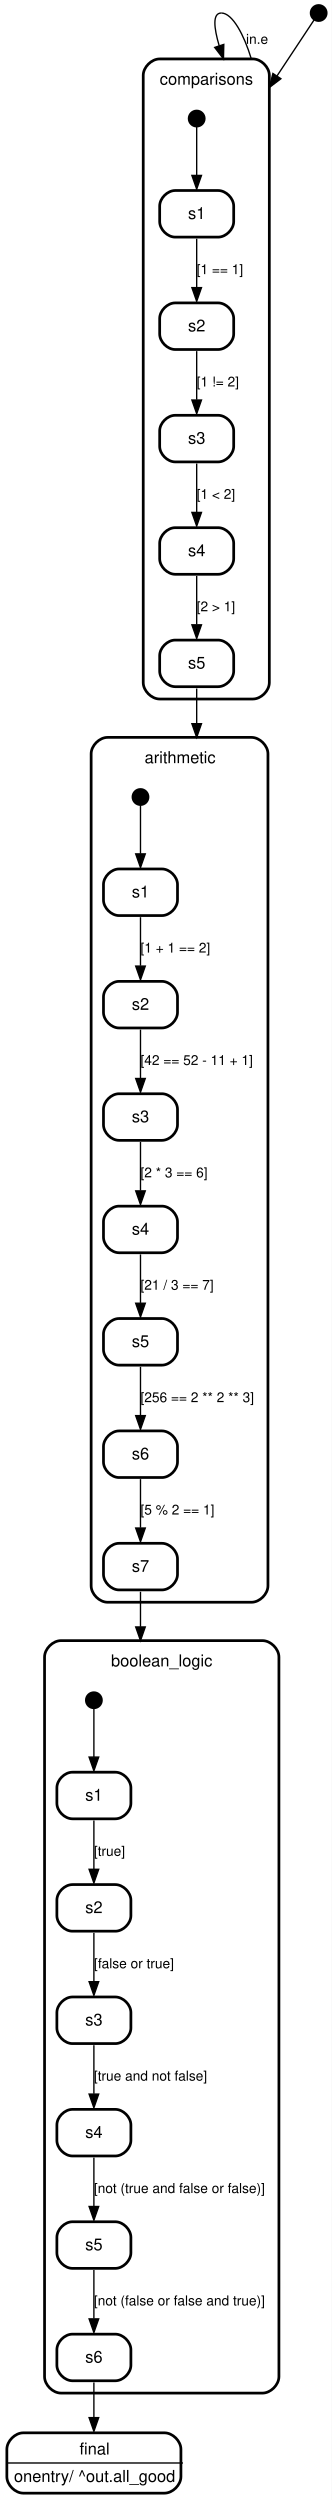
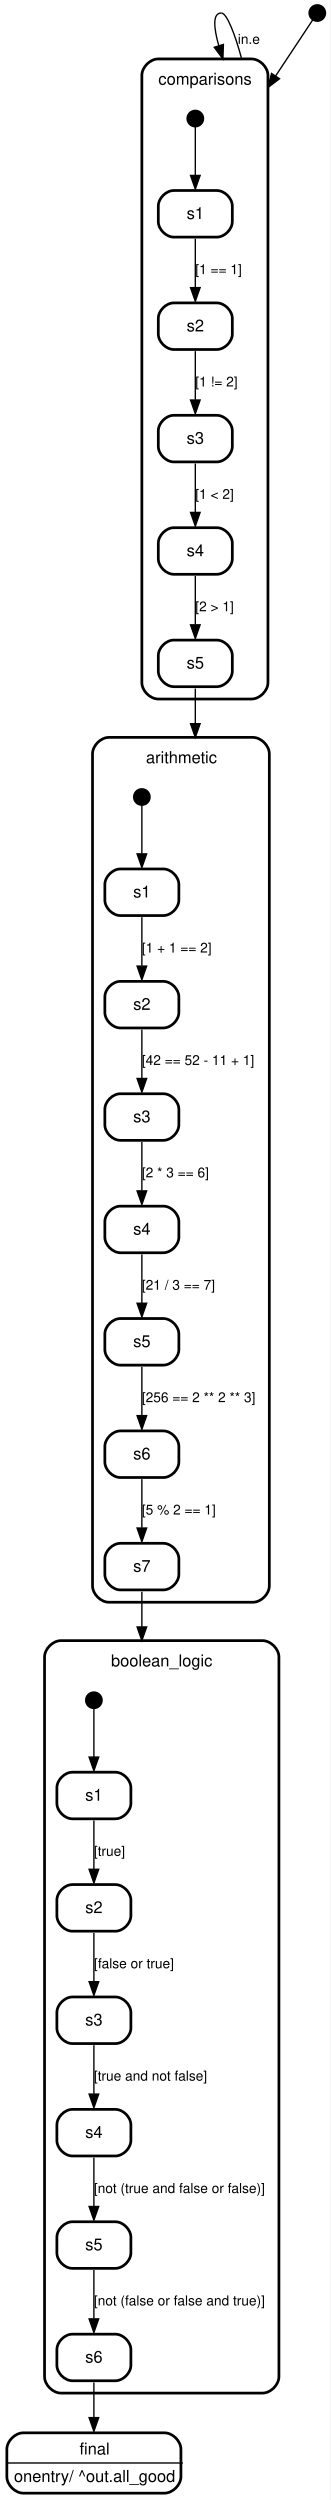
- <svg xmlns="http://www.w3.org/2000/svg" width="242pt" height="1824pt" viewBox="0.00 0.00 242.00 1824.00">
+ <svg xmlns="http://www.w3.org/2000/svg" width="241pt" height="1824pt" viewBox="0.00 0.00 241.00 1824.00">
  <g id="graph0" class="graph" transform="scale(1 1) rotate(0) translate(4 1820)">
-     <polygon fill="#ffffff" stroke="transparent" points="-4,4 -4,-1820 238,-1820 238,4 -4,4" />
+     <polygon fill="#ffffff" stroke="transparent" points="-4,4 -4,-1820 237,-1820 237,4 -4,4" />
    <g id="clust1" class="cluster">
-       <path fill="none" stroke="#000000" stroke-width="2" d="M112.5,-1310C112.5,-1310 180.5,-1310 180.5,-1310 186.5,-1310 192.5,-1316 192.5,-1322 192.5,-1322 192.5,-1765 192.5,-1765 192.5,-1771 186.5,-1777 180.5,-1777 180.5,-1777 112.5,-1777 112.5,-1777 106.5,-1777 100.5,-1771 100.5,-1765 100.5,-1765 100.5,-1322 100.5,-1322 100.5,-1316 106.5,-1310 112.5,-1310" />
-       <text text-anchor="start" x="112.497" y="-1758.2" font-family="Helvetica,sans-Serif" font-size="12.00" fill="#000000">comparisons</text>
-     </g>
-     <g id="clust2" class="cluster">
-       <path fill="none" stroke="#000000" stroke-width="2" d="M74.5,-651C74.5,-651 179.5,-651 179.5,-651 185.5,-651 191.5,-657 191.5,-663 191.5,-663 191.5,-1270 191.5,-1270 191.5,-1276 185.5,-1282 179.5,-1282 179.5,-1282 74.5,-1282 74.5,-1282 68.5,-1282 62.5,-1276 62.5,-1270 62.5,-1270 62.5,-663 62.5,-663 62.5,-657 68.5,-651 74.5,-651" />
-       <text text-anchor="start" x="101.501" y="-1263.2" font-family="Helvetica,sans-Serif" font-size="12.00" fill="#000000">arithmetic</text>
-     </g>
-     <g id="clust3" class="cluster">
      <path fill="none" stroke="#000000" stroke-width="2" d="M40.5,-74C40.5,-74 187.5,-74 187.5,-74 193.5,-74 199.5,-80 199.5,-86 199.5,-86 199.5,-611 199.5,-611 199.5,-617 193.5,-623 187.5,-623 187.5,-623 40.5,-623 40.5,-623 34.5,-623 28.5,-617 28.5,-611 28.5,-611 28.5,-86 28.5,-86 28.5,-80 34.5,-74 40.5,-74" />
      <text text-anchor="start" x="76.987" y="-604.2" font-family="Helvetica,sans-Serif" font-size="12.00" fill="#000000">boolean_logic</text>
    </g>
-     <g id="edge9" class="edge">
-       <path fill="none" stroke="#000000" d="M157.5,-1810.5C150.941,-1810.5 152.002,-1799.902 155.931,-1786.57" />
-       <polygon fill="#000000" stroke="#000000" points="159.279,-1787.592 159.051,-1776.999 152.624,-1785.422 159.279,-1787.592" />
+     <g id="clust2" class="cluster">
+       <path fill="none" stroke="#000000" stroke-width="2" d="M75.5,-651C75.5,-651 180.5,-651 180.5,-651 186.5,-651 192.5,-657 192.5,-663 192.5,-663 192.5,-1270 192.5,-1270 192.5,-1276 186.5,-1282 180.5,-1282 180.5,-1282 75.5,-1282 75.5,-1282 69.5,-1282 63.5,-1276 63.5,-1270 63.5,-1270 63.5,-663 63.5,-663 63.5,-657 69.5,-651 75.5,-651" />
+       <text text-anchor="start" x="102.501" y="-1263.2" font-family="Helvetica,sans-Serif" font-size="12.00" fill="#000000">arithmetic</text>
+     </g>
+     <g id="clust3" class="cluster">
+       <path fill="none" stroke="#000000" stroke-width="2" d="M111.5,-1310C111.5,-1310 179.5,-1310 179.5,-1310 185.5,-1310 191.5,-1316 191.5,-1322 191.5,-1322 191.5,-1765 191.5,-1765 191.5,-1771 185.5,-1777 179.5,-1777 179.5,-1777 111.5,-1777 111.5,-1777 105.5,-1777 99.5,-1771 99.5,-1765 99.5,-1765 99.5,-1322 99.5,-1322 99.5,-1316 105.5,-1310 111.5,-1310" />
+       <text text-anchor="start" x="111.497" y="-1758.2" font-family="Helvetica,sans-Serif" font-size="12.00" fill="#000000">comparisons</text>
+     </g>
+     <g id="edge24" class="edge">
+       <path fill="none" stroke="#000000" d="M157.5,-1810.5C150.962,-1810.5 151.889,-1799.902 155.644,-1786.57" />
+       <polygon fill="#000000" stroke="#000000" points="158.993,-1787.588 158.638,-1776.999 152.312,-1785.498 158.993,-1787.588" />
    </g>
    <g id="node2" class="node">
-       <ellipse fill="#000000" stroke="#000000" stroke-width="2" cx="228.5" cy="-1810.5" rx="5.5" ry="5.5" />
+       <ellipse fill="#000000" stroke="#000000" stroke-width="2" cx="227.5" cy="-1810.5" rx="5.5" ry="5.5" />
    </g>
    <g id="edge1" class="edge">
-       <path fill="none" stroke="#000000" d="M225.462,-1805.914C220.104,-1797.824 208.551,-1780.381 198.127,-1764.643" />
-       <polygon fill="#000000" stroke="#000000" points="200.939,-1762.549 192.499,-1756.145 195.103,-1766.415 200.939,-1762.549" />
-       <text text-anchor="middle" x="219.889" y="-1788" font-family="Helvetica,sans-Serif" font-size="10.00" fill="#000000"> </text>
+       <path fill="none" stroke="#000000" d="M224.462,-1805.914C219.104,-1797.824 207.551,-1780.381 197.127,-1764.643" />
+       <polygon fill="#000000" stroke="#000000" points="199.939,-1762.549 191.499,-1756.145 194.103,-1766.415 199.939,-1762.549" />
+       <text text-anchor="middle" x="218.889" y="-1788" font-family="Helvetica,sans-Serif" font-size="10.00" fill="#000000"> </text>
    </g>
    <g id="node3" class="node">
      <polygon fill="transparent" stroke="transparent" stroke-width="2" points="129,-46 0,-46 0,0 129,0 129,-46" />
      <text text-anchor="start" x="53.999" y="-29.2" font-family="Helvetica,sans-Serif" font-size="12.00" fill="#000000">final</text>
      <text text-anchor="start" x="6.165" y="-9.2" font-family="Helvetica,sans-Serif" font-size="12.00" fill="#000000">onentry/ ^out.all_good</text>
      <polygon fill="#000000" stroke="#000000" points=".5,-23 .5,-23 129.5,-23 129.5,-23 .5,-23" />
      <path fill="none" stroke="#000000" stroke-width="2" d="M13,-1C13,-1 116,-1 116,-1 122,-1 128,-7 128,-13 128,-13 128,-33 128,-33 128,-39 122,-45 116,-45 116,-45 13,-45 13,-45 7,-45 1,-39 1,-33 1,-33 1,-13 1,-13 1,-7 7,-1 13,-1" />
    </g>
-     <g id="edge8" class="edge">
-       <path fill="none" stroke="#000000" d="M179.361,-1777C174.128,-1794.447 165.572,-1810.5 157.5,-1810.5" />
-       <text text-anchor="start" x="175.5" y="-1788" font-family="Helvetica,sans-Serif" font-size="10.00" fill="#000000">in.e   </text>
-     </g>
    <g id="node5" class="node">
-       <ellipse fill="#000000" stroke="#000000" stroke-width="2" cx="139.5" cy="-1733.5" rx="5.5" ry="5.5" />
-     </g>
-     <g id="node6" class="node">
-       <polygon fill="transparent" stroke="transparent" stroke-width="2" points="167.5,-1682 111.5,-1682 111.5,-1646 167.5,-1646 167.5,-1682" />
-       <text text-anchor="start" x="133.165" y="-1660.2" font-family="Helvetica,sans-Serif" font-size="12.00" fill="#000000">s1</text>
-       <path fill="none" stroke="#000000" stroke-width="2" d="M123.833,-1647C123.833,-1647 155.167,-1647 155.167,-1647 160.833,-1647 166.5,-1652.667 166.5,-1658.333 166.5,-1658.333 166.5,-1669.667 166.5,-1669.667 166.5,-1675.333 160.833,-1681 155.167,-1681 155.167,-1681 123.833,-1681 123.833,-1681 118.167,-1681 112.5,-1675.333 112.5,-1669.667 112.5,-1669.667 112.5,-1658.333 112.5,-1658.333 112.5,-1652.667 118.167,-1647 123.833,-1647" />
-     </g>
-     <g id="edge2" class="edge">
-       <path fill="none" stroke="#000000" d="M139.5,-1727.574C139.5,-1719.7 139.5,-1705.25 139.5,-1692.113" />
-       <polygon fill="#000000" stroke="#000000" points="143,-1692.011 139.5,-1682.011 136,-1692.011 143,-1692.011" />
-       <text text-anchor="middle" x="140.889" y="-1702" font-family="Helvetica,sans-Serif" font-size="10.00" fill="#000000"> </text>
-     </g>
-     <g id="node7" class="node">
-       <polygon fill="transparent" stroke="transparent" stroke-width="2" points="167.5,-1600 111.5,-1600 111.5,-1564 167.5,-1564 167.5,-1600" />
-       <text text-anchor="start" x="133.165" y="-1578.2" font-family="Helvetica,sans-Serif" font-size="12.00" fill="#000000">s2</text>
-       <path fill="none" stroke="#000000" stroke-width="2" d="M123.833,-1565C123.833,-1565 155.167,-1565 155.167,-1565 160.833,-1565 166.5,-1570.667 166.5,-1576.333 166.5,-1576.333 166.5,-1587.667 166.5,-1587.667 166.5,-1593.333 160.833,-1599 155.167,-1599 155.167,-1599 123.833,-1599 123.833,-1599 118.167,-1599 112.5,-1593.333 112.5,-1587.667 112.5,-1587.667 112.5,-1576.333 112.5,-1576.333 112.5,-1570.667 118.167,-1565 123.833,-1565" />
-     </g>
-     <g id="edge3" class="edge">
-       <path fill="none" stroke="#000000" d="M139.5,-1645.802C139.5,-1635.398 139.5,-1622.121 139.5,-1610.377" />
-       <polygon fill="#000000" stroke="#000000" points="143,-1610.148 139.5,-1600.148 136,-1610.148 143,-1610.148" />
-       <text text-anchor="start" x="139.5" y="-1620" font-family="Helvetica,sans-Serif" font-size="10.00" fill="#000000">[1 == 1]   </text>
-     </g>
-     <g id="node8" class="node">
-       <polygon fill="transparent" stroke="transparent" stroke-width="2" points="167.5,-1518 111.5,-1518 111.5,-1482 167.5,-1482 167.5,-1518" />
-       <text text-anchor="start" x="133.165" y="-1496.2" font-family="Helvetica,sans-Serif" font-size="12.00" fill="#000000">s3</text>
-       <path fill="none" stroke="#000000" stroke-width="2" d="M123.833,-1483C123.833,-1483 155.167,-1483 155.167,-1483 160.833,-1483 166.5,-1488.667 166.5,-1494.333 166.5,-1494.333 166.5,-1505.667 166.5,-1505.667 166.5,-1511.333 160.833,-1517 155.167,-1517 155.167,-1517 123.833,-1517 123.833,-1517 118.167,-1517 112.5,-1511.333 112.5,-1505.667 112.5,-1505.667 112.5,-1494.333 112.5,-1494.333 112.5,-1488.667 118.167,-1483 123.833,-1483" />
-     </g>
-     <g id="edge4" class="edge">
-       <path fill="none" stroke="#000000" d="M139.5,-1563.802C139.5,-1553.398 139.5,-1540.121 139.5,-1528.377" />
-       <polygon fill="#000000" stroke="#000000" points="143,-1528.148 139.5,-1518.148 136,-1528.148 143,-1528.148" />
-       <text text-anchor="start" x="139.5" y="-1538" font-family="Helvetica,sans-Serif" font-size="10.00" fill="#000000">[1 != 2]   </text>
-     </g>
-     <g id="node9" class="node">
-       <polygon fill="transparent" stroke="transparent" stroke-width="2" points="167.5,-1436 111.5,-1436 111.5,-1400 167.5,-1400 167.5,-1436" />
-       <text text-anchor="start" x="133.165" y="-1414.2" font-family="Helvetica,sans-Serif" font-size="12.00" fill="#000000">s4</text>
-       <path fill="none" stroke="#000000" stroke-width="2" d="M123.833,-1401C123.833,-1401 155.167,-1401 155.167,-1401 160.833,-1401 166.5,-1406.667 166.5,-1412.333 166.5,-1412.333 166.5,-1423.667 166.5,-1423.667 166.5,-1429.333 160.833,-1435 155.167,-1435 155.167,-1435 123.833,-1435 123.833,-1435 118.167,-1435 112.5,-1429.333 112.5,-1423.667 112.5,-1423.667 112.5,-1412.333 112.5,-1412.333 112.5,-1406.667 118.167,-1401 123.833,-1401" />
-     </g>
-     <g id="edge5" class="edge">
-       <path fill="none" stroke="#000000" d="M139.5,-1481.802C139.5,-1471.398 139.5,-1458.121 139.5,-1446.377" />
-       <polygon fill="#000000" stroke="#000000" points="143,-1446.148 139.5,-1436.148 136,-1446.148 143,-1446.148" />
-       <text text-anchor="start" x="139.5" y="-1456" font-family="Helvetica,sans-Serif" font-size="10.00" fill="#000000">[1 &lt; 2]   </text>
-     </g>
-     <g id="node10" class="node">
-       <polygon fill="transparent" stroke="transparent" stroke-width="2" points="167.5,-1354 111.5,-1354 111.5,-1318 167.5,-1318 167.5,-1354" />
-       <text text-anchor="start" x="133.165" y="-1332.2" font-family="Helvetica,sans-Serif" font-size="12.00" fill="#000000">s5</text>
-       <path fill="none" stroke="#000000" stroke-width="2" d="M123.833,-1319C123.833,-1319 155.167,-1319 155.167,-1319 160.833,-1319 166.5,-1324.667 166.5,-1330.333 166.5,-1330.333 166.5,-1341.667 166.5,-1341.667 166.5,-1347.333 160.833,-1353 155.167,-1353 155.167,-1353 123.833,-1353 123.833,-1353 118.167,-1353 112.5,-1347.333 112.5,-1341.667 112.5,-1341.667 112.5,-1330.333 112.5,-1330.333 112.5,-1324.667 118.167,-1319 123.833,-1319" />
-     </g>
-     <g id="edge6" class="edge">
-       <path fill="none" stroke="#000000" d="M139.5,-1399.802C139.5,-1389.398 139.5,-1376.121 139.5,-1364.377" />
-       <polygon fill="#000000" stroke="#000000" points="143,-1364.148 139.5,-1354.148 136,-1364.148 143,-1364.148" />
-       <text text-anchor="start" x="139.5" y="-1374" font-family="Helvetica,sans-Serif" font-size="10.00" fill="#000000">[2 &gt; 1]   </text>
-     </g>
-     <g id="edge7" class="edge">
-       <path fill="none" stroke="#000000" d="M139.5,-1317.661C139.5,-1310.238 139.5,-1301.248 139.5,-1292.028" />
-       <polygon fill="#000000" stroke="#000000" points="143,-1291.996 139.5,-1281.996 136,-1291.996 143,-1291.996" />
-       <text text-anchor="middle" x="140.889" y="-1293" font-family="Helvetica,sans-Serif" font-size="10.00" fill="#000000"> </text>
-     </g>
-     <g id="node12" class="node">
-       <ellipse fill="#000000" stroke="#000000" stroke-width="2" cx="98.5" cy="-1238.5" rx="5.5" ry="5.5" />
-     </g>
-     <g id="node13" class="node">
-       <polygon fill="transparent" stroke="transparent" stroke-width="2" points="126.5,-1187 70.5,-1187 70.5,-1151 126.5,-1151 126.5,-1187" />
-       <text text-anchor="start" x="92.165" y="-1165.2" font-family="Helvetica,sans-Serif" font-size="12.00" fill="#000000">s1</text>
-       <path fill="none" stroke="#000000" stroke-width="2" d="M82.833,-1152C82.833,-1152 114.167,-1152 114.167,-1152 119.833,-1152 125.5,-1157.667 125.5,-1163.333 125.5,-1163.333 125.5,-1174.667 125.5,-1174.667 125.5,-1180.333 119.833,-1186 114.167,-1186 114.167,-1186 82.833,-1186 82.833,-1186 77.167,-1186 71.5,-1180.333 71.5,-1174.667 71.5,-1174.667 71.5,-1163.333 71.5,-1163.333 71.5,-1157.667 77.167,-1152 82.833,-1152" />
-     </g>
-     <g id="edge10" class="edge">
-       <path fill="none" stroke="#000000" d="M98.5,-1232.574C98.5,-1224.7 98.5,-1210.25 98.5,-1197.113" />
-       <polygon fill="#000000" stroke="#000000" points="102,-1197.011 98.5,-1187.011 95,-1197.011 102,-1197.011" />
-       <text text-anchor="middle" x="99.889" y="-1207" font-family="Helvetica,sans-Serif" font-size="10.00" fill="#000000"> </text>
-     </g>
-     <g id="node14" class="node">
-       <polygon fill="transparent" stroke="transparent" stroke-width="2" points="126.5,-1105 70.5,-1105 70.5,-1069 126.5,-1069 126.5,-1105" />
-       <text text-anchor="start" x="92.165" y="-1083.2" font-family="Helvetica,sans-Serif" font-size="12.00" fill="#000000">s2</text>
-       <path fill="none" stroke="#000000" stroke-width="2" d="M82.833,-1070C82.833,-1070 114.167,-1070 114.167,-1070 119.833,-1070 125.5,-1075.667 125.5,-1081.333 125.5,-1081.333 125.5,-1092.667 125.5,-1092.667 125.5,-1098.333 119.833,-1104 114.167,-1104 114.167,-1104 82.833,-1104 82.833,-1104 77.167,-1104 71.5,-1098.333 71.5,-1092.667 71.5,-1092.667 71.5,-1081.333 71.5,-1081.333 71.5,-1075.667 77.167,-1070 82.833,-1070" />
-     </g>
-     <g id="edge11" class="edge">
-       <path fill="none" stroke="#000000" d="M98.5,-1150.802C98.5,-1140.398 98.5,-1127.121 98.5,-1115.377" />
-       <polygon fill="#000000" stroke="#000000" points="102,-1115.148 98.5,-1105.148 95,-1115.148 102,-1115.148" />
-       <text text-anchor="start" x="98.5" y="-1125" font-family="Helvetica,sans-Serif" font-size="10.00" fill="#000000">[1 + 1 == 2]   </text>
-     </g>
-     <g id="node15" class="node">
-       <polygon fill="transparent" stroke="transparent" stroke-width="2" points="126.5,-1023 70.5,-1023 70.5,-987 126.5,-987 126.5,-1023" />
-       <text text-anchor="start" x="92.165" y="-1001.2" font-family="Helvetica,sans-Serif" font-size="12.00" fill="#000000">s3</text>
-       <path fill="none" stroke="#000000" stroke-width="2" d="M82.833,-988C82.833,-988 114.167,-988 114.167,-988 119.833,-988 125.5,-993.667 125.5,-999.333 125.5,-999.333 125.5,-1010.667 125.5,-1010.667 125.5,-1016.333 119.833,-1022 114.167,-1022 114.167,-1022 82.833,-1022 82.833,-1022 77.167,-1022 71.5,-1016.333 71.5,-1010.667 71.5,-1010.667 71.5,-999.333 71.5,-999.333 71.5,-993.667 77.167,-988 82.833,-988" />
-     </g>
-     <g id="edge12" class="edge">
-       <path fill="none" stroke="#000000" d="M98.5,-1068.802C98.5,-1058.398 98.5,-1045.121 98.5,-1033.377" />
-       <polygon fill="#000000" stroke="#000000" points="102,-1033.148 98.5,-1023.148 95,-1033.148 102,-1033.148" />
-       <text text-anchor="start" x="98.5" y="-1043" font-family="Helvetica,sans-Serif" font-size="10.00" fill="#000000">[42 == 52 - 11 + 1]   </text>
-     </g>
-     <g id="node16" class="node">
-       <polygon fill="transparent" stroke="transparent" stroke-width="2" points="126.5,-941 70.5,-941 70.5,-905 126.5,-905 126.5,-941" />
-       <text text-anchor="start" x="92.165" y="-919.2" font-family="Helvetica,sans-Serif" font-size="12.00" fill="#000000">s4</text>
-       <path fill="none" stroke="#000000" stroke-width="2" d="M82.833,-906C82.833,-906 114.167,-906 114.167,-906 119.833,-906 125.5,-911.667 125.5,-917.333 125.5,-917.333 125.5,-928.667 125.5,-928.667 125.5,-934.333 119.833,-940 114.167,-940 114.167,-940 82.833,-940 82.833,-940 77.167,-940 71.5,-934.333 71.5,-928.667 71.5,-928.667 71.5,-917.333 71.5,-917.333 71.5,-911.667 77.167,-906 82.833,-906" />
-     </g>
-     <g id="edge13" class="edge">
-       <path fill="none" stroke="#000000" d="M98.5,-986.802C98.5,-976.398 98.5,-963.121 98.5,-951.377" />
-       <polygon fill="#000000" stroke="#000000" points="102,-951.148 98.5,-941.148 95,-951.148 102,-951.148" />
-       <text text-anchor="start" x="98.5" y="-961" font-family="Helvetica,sans-Serif" font-size="10.00" fill="#000000">[2 * 3 == 6]   </text>
-     </g>
-     <g id="node17" class="node">
-       <polygon fill="transparent" stroke="transparent" stroke-width="2" points="126.5,-859 70.5,-859 70.5,-823 126.5,-823 126.5,-859" />
-       <text text-anchor="start" x="92.165" y="-837.2" font-family="Helvetica,sans-Serif" font-size="12.00" fill="#000000">s5</text>
-       <path fill="none" stroke="#000000" stroke-width="2" d="M82.833,-824C82.833,-824 114.167,-824 114.167,-824 119.833,-824 125.5,-829.667 125.5,-835.333 125.5,-835.333 125.5,-846.667 125.5,-846.667 125.5,-852.333 119.833,-858 114.167,-858 114.167,-858 82.833,-858 82.833,-858 77.167,-858 71.5,-852.333 71.5,-846.667 71.5,-846.667 71.5,-835.333 71.5,-835.333 71.5,-829.667 77.167,-824 82.833,-824" />
-     </g>
-     <g id="edge14" class="edge">
-       <path fill="none" stroke="#000000" d="M98.5,-904.802C98.5,-894.398 98.5,-881.121 98.5,-869.377" />
-       <polygon fill="#000000" stroke="#000000" points="102,-869.148 98.5,-859.148 95,-869.148 102,-869.148" />
-       <text text-anchor="start" x="98.5" y="-879" font-family="Helvetica,sans-Serif" font-size="10.00" fill="#000000">[21 / 3 == 7]   </text>
-     </g>
-     <g id="node18" class="node">
-       <polygon fill="transparent" stroke="transparent" stroke-width="2" points="126.5,-777 70.5,-777 70.5,-741 126.5,-741 126.5,-777" />
-       <text text-anchor="start" x="92.165" y="-755.2" font-family="Helvetica,sans-Serif" font-size="12.00" fill="#000000">s6</text>
-       <path fill="none" stroke="#000000" stroke-width="2" d="M82.833,-742C82.833,-742 114.167,-742 114.167,-742 119.833,-742 125.5,-747.667 125.5,-753.333 125.5,-753.333 125.5,-764.667 125.5,-764.667 125.5,-770.333 119.833,-776 114.167,-776 114.167,-776 82.833,-776 82.833,-776 77.167,-776 71.5,-770.333 71.5,-764.667 71.5,-764.667 71.5,-753.333 71.5,-753.333 71.5,-747.667 77.167,-742 82.833,-742" />
-     </g>
-     <g id="edge15" class="edge">
-       <path fill="none" stroke="#000000" d="M98.5,-822.802C98.5,-812.398 98.5,-799.121 98.5,-787.377" />
-       <polygon fill="#000000" stroke="#000000" points="102,-787.148 98.5,-777.148 95,-787.148 102,-787.148" />
-       <text text-anchor="start" x="98.5" y="-797" font-family="Helvetica,sans-Serif" font-size="10.00" fill="#000000">[256 == 2 ** 2 ** 3]   </text>
-     </g>
-     <g id="node19" class="node">
-       <polygon fill="transparent" stroke="transparent" stroke-width="2" points="126.5,-695 70.5,-695 70.5,-659 126.5,-659 126.5,-695" />
-       <text text-anchor="start" x="92.165" y="-673.2" font-family="Helvetica,sans-Serif" font-size="12.00" fill="#000000">s7</text>
-       <path fill="none" stroke="#000000" stroke-width="2" d="M82.833,-660C82.833,-660 114.167,-660 114.167,-660 119.833,-660 125.5,-665.667 125.5,-671.333 125.5,-671.333 125.5,-682.667 125.5,-682.667 125.5,-688.333 119.833,-694 114.167,-694 114.167,-694 82.833,-694 82.833,-694 77.167,-694 71.5,-688.333 71.5,-682.667 71.5,-682.667 71.5,-671.333 71.5,-671.333 71.5,-665.667 77.167,-660 82.833,-660" />
-     </g>
-     <g id="edge16" class="edge">
-       <path fill="none" stroke="#000000" d="M98.5,-740.802C98.5,-730.398 98.5,-717.121 98.5,-705.377" />
-       <polygon fill="#000000" stroke="#000000" points="102,-705.148 98.5,-695.148 95,-705.148 102,-705.148" />
-       <text text-anchor="start" x="98.5" y="-715" font-family="Helvetica,sans-Serif" font-size="10.00" fill="#000000">[5 % 2 == 1]   </text>
-     </g>
-     <g id="edge17" class="edge">
-       <path fill="none" stroke="#000000" d="M98.5,-658.661C98.5,-651.238 98.5,-642.248 98.5,-633.028" />
-       <polygon fill="#000000" stroke="#000000" points="102,-632.996 98.5,-622.996 95,-632.996 102,-632.996" />
-       <text text-anchor="middle" x="99.889" y="-634" font-family="Helvetica,sans-Serif" font-size="10.00" fill="#000000"> </text>
-     </g>
-     <g id="node21" class="node">
      <ellipse fill="#000000" stroke="#000000" stroke-width="2" cx="64.5" cy="-579.5" rx="5.5" ry="5.5" />
    </g>
-     <g id="node22" class="node">
+     <g id="node11" class="node">
      <polygon fill="transparent" stroke="transparent" stroke-width="2" points="92.5,-528 36.5,-528 36.5,-492 92.5,-492 92.5,-528" />
      <text text-anchor="start" x="58.165" y="-506.2" font-family="Helvetica,sans-Serif" font-size="12.00" fill="#000000">s1</text>
      <path fill="none" stroke="#000000" stroke-width="2" d="M48.833,-493C48.833,-493 80.167,-493 80.167,-493 85.833,-493 91.5,-498.667 91.5,-504.333 91.5,-504.333 91.5,-515.667 91.5,-515.667 91.5,-521.333 85.833,-527 80.167,-527 80.167,-527 48.833,-527 48.833,-527 43.167,-527 37.5,-521.333 37.5,-515.667 37.5,-515.667 37.5,-504.333 37.5,-504.333 37.5,-498.667 43.167,-493 48.833,-493" />
    </g>
-     <g id="edge18" class="edge">
+     <g id="edge2" class="edge">
      <path fill="none" stroke="#000000" d="M64.5,-573.574C64.5,-565.7 64.5,-551.25 64.5,-538.114" />
      <polygon fill="#000000" stroke="#000000" points="68,-538.011 64.5,-528.011 61,-538.011 68,-538.011" />
      <text text-anchor="middle" x="65.889" y="-548" font-family="Helvetica,sans-Serif" font-size="10.00" fill="#000000"> </text>
    </g>
-     <g id="node23" class="node">
+     <g id="node6" class="node">
+       <polygon fill="transparent" stroke="transparent" stroke-width="2" points="92.5,-118 36.5,-118 36.5,-82 92.5,-82 92.5,-118" />
+       <text text-anchor="start" x="58.165" y="-96.2" font-family="Helvetica,sans-Serif" font-size="12.00" fill="#000000">s6</text>
+       <path fill="none" stroke="#000000" stroke-width="2" d="M48.833,-83C48.833,-83 80.167,-83 80.167,-83 85.833,-83 91.5,-88.667 91.5,-94.333 91.5,-94.333 91.5,-105.667 91.5,-105.667 91.5,-111.333 85.833,-117 80.167,-117 80.167,-117 48.833,-117 48.833,-117 43.167,-117 37.5,-111.333 37.5,-105.667 37.5,-105.667 37.5,-94.333 37.5,-94.333 37.5,-88.667 43.167,-83 48.833,-83" />
+     </g>
+     <g id="edge3" class="edge">
+       <path fill="none" stroke="#000000" d="M64.5,-81.752C64.5,-74.081 64.5,-64.909 64.5,-56.12" />
+       <polygon fill="#000000" stroke="#000000" points="68,-56.09 64.5,-46.09 61,-56.09 68,-56.09" />
+       <text text-anchor="middle" x="65.889" y="-57" font-family="Helvetica,sans-Serif" font-size="10.00" fill="#000000"> </text>
+     </g>
+     <g id="node7" class="node">
+       <polygon fill="transparent" stroke="transparent" stroke-width="2" points="92.5,-200 36.5,-200 36.5,-164 92.5,-164 92.5,-200" />
+       <text text-anchor="start" x="58.165" y="-178.2" font-family="Helvetica,sans-Serif" font-size="12.00" fill="#000000">s5</text>
+       <path fill="none" stroke="#000000" stroke-width="2" d="M48.833,-165C48.833,-165 80.167,-165 80.167,-165 85.833,-165 91.5,-170.667 91.5,-176.333 91.5,-176.333 91.5,-187.667 91.5,-187.667 91.5,-193.333 85.833,-199 80.167,-199 80.167,-199 48.833,-199 48.833,-199 43.167,-199 37.5,-193.333 37.5,-187.667 37.5,-187.667 37.5,-176.333 37.5,-176.333 37.5,-170.667 43.167,-165 48.833,-165" />
+     </g>
+     <g id="edge4" class="edge">
+       <path fill="none" stroke="#000000" d="M64.5,-163.802C64.5,-153.398 64.5,-140.121 64.5,-128.377" />
+       <polygon fill="#000000" stroke="#000000" points="68,-128.148 64.5,-118.148 61,-128.148 68,-128.148" />
+       <text text-anchor="start" x="64.5" y="-138" font-family="Helvetica,sans-Serif" font-size="10.00" fill="#000000">[not (false or false and true)]   </text>
+     </g>
+     <g id="node8" class="node">
+       <polygon fill="transparent" stroke="transparent" stroke-width="2" points="92.5,-282 36.5,-282 36.5,-246 92.5,-246 92.5,-282" />
+       <text text-anchor="start" x="58.165" y="-260.2" font-family="Helvetica,sans-Serif" font-size="12.00" fill="#000000">s4</text>
+       <path fill="none" stroke="#000000" stroke-width="2" d="M48.833,-247C48.833,-247 80.167,-247 80.167,-247 85.833,-247 91.5,-252.667 91.5,-258.333 91.5,-258.333 91.5,-269.667 91.5,-269.667 91.5,-275.333 85.833,-281 80.167,-281 80.167,-281 48.833,-281 48.833,-281 43.167,-281 37.5,-275.333 37.5,-269.667 37.5,-269.667 37.5,-258.333 37.5,-258.333 37.5,-252.667 43.167,-247 48.833,-247" />
+     </g>
+     <g id="edge5" class="edge">
+       <path fill="none" stroke="#000000" d="M64.5,-245.802C64.5,-235.398 64.5,-222.121 64.5,-210.377" />
+       <polygon fill="#000000" stroke="#000000" points="68,-210.148 64.5,-200.148 61,-210.148 68,-210.148" />
+       <text text-anchor="start" x="64.5" y="-220" font-family="Helvetica,sans-Serif" font-size="10.00" fill="#000000">[not (true and false or false)]   </text>
+     </g>
+     <g id="node9" class="node">
+       <polygon fill="transparent" stroke="transparent" stroke-width="2" points="92.5,-364 36.5,-364 36.5,-328 92.5,-328 92.5,-364" />
+       <text text-anchor="start" x="58.165" y="-342.2" font-family="Helvetica,sans-Serif" font-size="12.00" fill="#000000">s3</text>
+       <path fill="none" stroke="#000000" stroke-width="2" d="M48.833,-329C48.833,-329 80.167,-329 80.167,-329 85.833,-329 91.5,-334.667 91.5,-340.333 91.5,-340.333 91.5,-351.667 91.5,-351.667 91.5,-357.333 85.833,-363 80.167,-363 80.167,-363 48.833,-363 48.833,-363 43.167,-363 37.5,-357.333 37.5,-351.667 37.5,-351.667 37.5,-340.333 37.5,-340.333 37.5,-334.667 43.167,-329 48.833,-329" />
+     </g>
+     <g id="edge6" class="edge">
+       <path fill="none" stroke="#000000" d="M64.5,-327.801C64.5,-317.398 64.5,-304.122 64.5,-292.377" />
+       <polygon fill="#000000" stroke="#000000" points="68,-292.148 64.5,-282.148 61,-292.148 68,-292.148" />
+       <text text-anchor="start" x="64.5" y="-302" font-family="Helvetica,sans-Serif" font-size="10.00" fill="#000000">[true and not false]   </text>
+     </g>
+     <g id="node10" class="node">
      <polygon fill="transparent" stroke="transparent" stroke-width="2" points="92.5,-446 36.5,-446 36.5,-410 92.5,-410 92.5,-446" />
      <text text-anchor="start" x="58.165" y="-424.2" font-family="Helvetica,sans-Serif" font-size="12.00" fill="#000000">s2</text>
      <path fill="none" stroke="#000000" stroke-width="2" d="M48.833,-411C48.833,-411 80.167,-411 80.167,-411 85.833,-411 91.5,-416.667 91.5,-422.333 91.5,-422.333 91.5,-433.667 91.5,-433.667 91.5,-439.333 85.833,-445 80.167,-445 80.167,-445 48.833,-445 48.833,-445 43.167,-445 37.5,-439.333 37.5,-433.667 37.5,-433.667 37.5,-422.333 37.5,-422.333 37.5,-416.667 43.167,-411 48.833,-411" />
    </g>
-     <g id="edge19" class="edge">
+     <g id="edge7" class="edge">
+       <path fill="none" stroke="#000000" d="M64.5,-409.801C64.5,-399.398 64.5,-386.122 64.5,-374.377" />
+       <polygon fill="#000000" stroke="#000000" points="68,-374.148 64.5,-364.148 61,-374.148 68,-374.148" />
+       <text text-anchor="start" x="64.5" y="-384" font-family="Helvetica,sans-Serif" font-size="10.00" fill="#000000">[false or true]   </text>
+     </g>
+     <g id="edge8" class="edge">
      <path fill="none" stroke="#000000" d="M64.5,-491.801C64.5,-481.398 64.5,-468.122 64.5,-456.377" />
      <polygon fill="#000000" stroke="#000000" points="68,-456.148 64.5,-446.148 61,-456.148 68,-456.148" />
      <text text-anchor="start" x="64.5" y="-466" font-family="Helvetica,sans-Serif" font-size="10.00" fill="#000000">[true]   </text>
    </g>
+     <g id="node13" class="node">
+       <ellipse fill="#000000" stroke="#000000" stroke-width="2" cx="99.5" cy="-1238.5" rx="5.5" ry="5.5" />
+     </g>
+     <g id="node20" class="node">
+       <polygon fill="transparent" stroke="transparent" stroke-width="2" points="127.5,-1187 71.5,-1187 71.5,-1151 127.5,-1151 127.5,-1187" />
+       <text text-anchor="start" x="93.165" y="-1165.2" font-family="Helvetica,sans-Serif" font-size="12.00" fill="#000000">s1</text>
+       <path fill="none" stroke="#000000" stroke-width="2" d="M83.833,-1152C83.833,-1152 115.167,-1152 115.167,-1152 120.833,-1152 126.5,-1157.667 126.5,-1163.333 126.5,-1163.333 126.5,-1174.667 126.5,-1174.667 126.5,-1180.333 120.833,-1186 115.167,-1186 115.167,-1186 83.833,-1186 83.833,-1186 78.167,-1186 72.5,-1180.333 72.5,-1174.667 72.5,-1174.667 72.5,-1163.333 72.5,-1163.333 72.5,-1157.667 78.167,-1152 83.833,-1152" />
+     </g>
+     <g id="edge9" class="edge">
+       <path fill="none" stroke="#000000" d="M99.5,-1232.574C99.5,-1224.7 99.5,-1210.25 99.5,-1197.113" />
+       <polygon fill="#000000" stroke="#000000" points="103,-1197.011 99.5,-1187.011 96,-1197.011 103,-1197.011" />
+       <text text-anchor="middle" x="100.889" y="-1207" font-family="Helvetica,sans-Serif" font-size="10.00" fill="#000000"> </text>
+     </g>
+     <g id="node14" class="node">
+       <polygon fill="transparent" stroke="transparent" stroke-width="2" points="127.5,-695 71.5,-695 71.5,-659 127.5,-659 127.5,-695" />
+       <text text-anchor="start" x="93.165" y="-673.2" font-family="Helvetica,sans-Serif" font-size="12.00" fill="#000000">s7</text>
+       <path fill="none" stroke="#000000" stroke-width="2" d="M83.833,-660C83.833,-660 115.167,-660 115.167,-660 120.833,-660 126.5,-665.667 126.5,-671.333 126.5,-671.333 126.5,-682.667 126.5,-682.667 126.5,-688.333 120.833,-694 115.167,-694 115.167,-694 83.833,-694 83.833,-694 78.167,-694 72.5,-688.333 72.5,-682.667 72.5,-682.667 72.5,-671.333 72.5,-671.333 72.5,-665.667 78.167,-660 83.833,-660" />
+     </g>
+     <g id="edge10" class="edge">
+       <path fill="none" stroke="#000000" d="M99.5,-658.661C99.5,-651.238 99.5,-642.248 99.5,-633.028" />
+       <polygon fill="#000000" stroke="#000000" points="103,-632.996 99.5,-622.996 96,-632.996 103,-632.996" />
+       <text text-anchor="middle" x="100.889" y="-634" font-family="Helvetica,sans-Serif" font-size="10.00" fill="#000000"> </text>
+     </g>
+     <g id="node15" class="node">
+       <polygon fill="transparent" stroke="transparent" stroke-width="2" points="127.5,-777 71.5,-777 71.5,-741 127.5,-741 127.5,-777" />
+       <text text-anchor="start" x="93.165" y="-755.2" font-family="Helvetica,sans-Serif" font-size="12.00" fill="#000000">s6</text>
+       <path fill="none" stroke="#000000" stroke-width="2" d="M83.833,-742C83.833,-742 115.167,-742 115.167,-742 120.833,-742 126.5,-747.667 126.5,-753.333 126.5,-753.333 126.5,-764.667 126.5,-764.667 126.5,-770.333 120.833,-776 115.167,-776 115.167,-776 83.833,-776 83.833,-776 78.167,-776 72.5,-770.333 72.5,-764.667 72.5,-764.667 72.5,-753.333 72.5,-753.333 72.5,-747.667 78.167,-742 83.833,-742" />
+     </g>
+     <g id="edge11" class="edge">
+       <path fill="none" stroke="#000000" d="M99.5,-740.802C99.5,-730.398 99.5,-717.121 99.5,-705.377" />
+       <polygon fill="#000000" stroke="#000000" points="103,-705.148 99.5,-695.148 96,-705.148 103,-705.148" />
+       <text text-anchor="start" x="99.5" y="-715" font-family="Helvetica,sans-Serif" font-size="10.00" fill="#000000">[5 % 2 == 1]   </text>
+     </g>
+     <g id="node16" class="node">
+       <polygon fill="transparent" stroke="transparent" stroke-width="2" points="127.5,-859 71.5,-859 71.5,-823 127.5,-823 127.5,-859" />
+       <text text-anchor="start" x="93.165" y="-837.2" font-family="Helvetica,sans-Serif" font-size="12.00" fill="#000000">s5</text>
+       <path fill="none" stroke="#000000" stroke-width="2" d="M83.833,-824C83.833,-824 115.167,-824 115.167,-824 120.833,-824 126.5,-829.667 126.5,-835.333 126.5,-835.333 126.5,-846.667 126.5,-846.667 126.5,-852.333 120.833,-858 115.167,-858 115.167,-858 83.833,-858 83.833,-858 78.167,-858 72.5,-852.333 72.5,-846.667 72.5,-846.667 72.5,-835.333 72.5,-835.333 72.5,-829.667 78.167,-824 83.833,-824" />
+     </g>
+     <g id="edge12" class="edge">
+       <path fill="none" stroke="#000000" d="M99.5,-822.802C99.5,-812.398 99.5,-799.121 99.5,-787.377" />
+       <polygon fill="#000000" stroke="#000000" points="103,-787.148 99.5,-777.148 96,-787.148 103,-787.148" />
+       <text text-anchor="start" x="99.5" y="-797" font-family="Helvetica,sans-Serif" font-size="10.00" fill="#000000">[256 == 2 ** 2 ** 3]   </text>
+     </g>
+     <g id="node17" class="node">
+       <polygon fill="transparent" stroke="transparent" stroke-width="2" points="127.5,-941 71.5,-941 71.5,-905 127.5,-905 127.5,-941" />
+       <text text-anchor="start" x="93.165" y="-919.2" font-family="Helvetica,sans-Serif" font-size="12.00" fill="#000000">s4</text>
+       <path fill="none" stroke="#000000" stroke-width="2" d="M83.833,-906C83.833,-906 115.167,-906 115.167,-906 120.833,-906 126.5,-911.667 126.5,-917.333 126.5,-917.333 126.5,-928.667 126.5,-928.667 126.5,-934.333 120.833,-940 115.167,-940 115.167,-940 83.833,-940 83.833,-940 78.167,-940 72.5,-934.333 72.5,-928.667 72.5,-928.667 72.5,-917.333 72.5,-917.333 72.5,-911.667 78.167,-906 83.833,-906" />
+     </g>
+     <g id="edge13" class="edge">
+       <path fill="none" stroke="#000000" d="M99.5,-904.802C99.5,-894.398 99.5,-881.121 99.5,-869.377" />
+       <polygon fill="#000000" stroke="#000000" points="103,-869.148 99.5,-859.148 96,-869.148 103,-869.148" />
+       <text text-anchor="start" x="99.5" y="-879" font-family="Helvetica,sans-Serif" font-size="10.00" fill="#000000">[21 / 3 == 7]   </text>
+     </g>
+     <g id="node18" class="node">
+       <polygon fill="transparent" stroke="transparent" stroke-width="2" points="127.5,-1023 71.5,-1023 71.5,-987 127.5,-987 127.5,-1023" />
+       <text text-anchor="start" x="93.165" y="-1001.2" font-family="Helvetica,sans-Serif" font-size="12.00" fill="#000000">s3</text>
+       <path fill="none" stroke="#000000" stroke-width="2" d="M83.833,-988C83.833,-988 115.167,-988 115.167,-988 120.833,-988 126.5,-993.667 126.5,-999.333 126.5,-999.333 126.5,-1010.667 126.5,-1010.667 126.5,-1016.333 120.833,-1022 115.167,-1022 115.167,-1022 83.833,-1022 83.833,-1022 78.167,-1022 72.5,-1016.333 72.5,-1010.667 72.5,-1010.667 72.5,-999.333 72.5,-999.333 72.5,-993.667 78.167,-988 83.833,-988" />
+     </g>
+     <g id="edge14" class="edge">
+       <path fill="none" stroke="#000000" d="M99.5,-986.802C99.5,-976.398 99.5,-963.121 99.5,-951.377" />
+       <polygon fill="#000000" stroke="#000000" points="103,-951.148 99.5,-941.148 96,-951.148 103,-951.148" />
+       <text text-anchor="start" x="99.5" y="-961" font-family="Helvetica,sans-Serif" font-size="10.00" fill="#000000">[2 * 3 == 6]   </text>
+     </g>
+     <g id="node19" class="node">
+       <polygon fill="transparent" stroke="transparent" stroke-width="2" points="127.5,-1105 71.5,-1105 71.5,-1069 127.5,-1069 127.5,-1105" />
+       <text text-anchor="start" x="93.165" y="-1083.2" font-family="Helvetica,sans-Serif" font-size="12.00" fill="#000000">s2</text>
+       <path fill="none" stroke="#000000" stroke-width="2" d="M83.833,-1070C83.833,-1070 115.167,-1070 115.167,-1070 120.833,-1070 126.5,-1075.667 126.5,-1081.333 126.5,-1081.333 126.5,-1092.667 126.5,-1092.667 126.5,-1098.333 120.833,-1104 115.167,-1104 115.167,-1104 83.833,-1104 83.833,-1104 78.167,-1104 72.5,-1098.333 72.5,-1092.667 72.5,-1092.667 72.5,-1081.333 72.5,-1081.333 72.5,-1075.667 78.167,-1070 83.833,-1070" />
+     </g>
+     <g id="edge15" class="edge">
+       <path fill="none" stroke="#000000" d="M99.5,-1068.802C99.5,-1058.398 99.5,-1045.121 99.5,-1033.377" />
+       <polygon fill="#000000" stroke="#000000" points="103,-1033.148 99.5,-1023.148 96,-1033.148 103,-1033.148" />
+       <text text-anchor="start" x="99.5" y="-1043" font-family="Helvetica,sans-Serif" font-size="10.00" fill="#000000">[42 == 52 - 11 + 1]   </text>
+     </g>
+     <g id="edge16" class="edge">
+       <path fill="none" stroke="#000000" d="M99.5,-1150.802C99.5,-1140.398 99.5,-1127.121 99.5,-1115.377" />
+       <polygon fill="#000000" stroke="#000000" points="103,-1115.148 99.5,-1105.148 96,-1115.148 103,-1115.148" />
+       <text text-anchor="start" x="99.5" y="-1125" font-family="Helvetica,sans-Serif" font-size="10.00" fill="#000000">[1 + 1 == 2]   </text>
+     </g>
+     <g id="edge23" class="edge">
+       <path fill="none" stroke="#000000" d="M172.326,-1777C167.671,-1794.447 161.524,-1810.5 157.5,-1810.5" />
+       <text text-anchor="start" x="169.5" y="-1788" font-family="Helvetica,sans-Serif" font-size="10.00" fill="#000000">in.e   </text>
+     </g>
+     <g id="node22" class="node">
+       <ellipse fill="#000000" stroke="#000000" stroke-width="2" cx="138.5" cy="-1733.5" rx="5.5" ry="5.5" />
+     </g>
+     <g id="node27" class="node">
+       <polygon fill="transparent" stroke="transparent" stroke-width="2" points="166.5,-1682 110.5,-1682 110.5,-1646 166.5,-1646 166.5,-1682" />
+       <text text-anchor="start" x="132.165" y="-1660.2" font-family="Helvetica,sans-Serif" font-size="12.00" fill="#000000">s1</text>
+       <path fill="none" stroke="#000000" stroke-width="2" d="M122.833,-1647C122.833,-1647 154.167,-1647 154.167,-1647 159.833,-1647 165.5,-1652.667 165.5,-1658.333 165.5,-1658.333 165.5,-1669.667 165.5,-1669.667 165.5,-1675.333 159.833,-1681 154.167,-1681 154.167,-1681 122.833,-1681 122.833,-1681 117.167,-1681 111.5,-1675.333 111.5,-1669.667 111.5,-1669.667 111.5,-1658.333 111.5,-1658.333 111.5,-1652.667 117.167,-1647 122.833,-1647" />
+     </g>
+     <g id="edge17" class="edge">
+       <path fill="none" stroke="#000000" d="M138.5,-1727.574C138.5,-1719.7 138.5,-1705.25 138.5,-1692.113" />
+       <polygon fill="#000000" stroke="#000000" points="142,-1692.011 138.5,-1682.011 135,-1692.011 142,-1692.011" />
+       <text text-anchor="middle" x="139.889" y="-1702" font-family="Helvetica,sans-Serif" font-size="10.00" fill="#000000"> </text>
+     </g>
+     <g id="node23" class="node">
+       <polygon fill="transparent" stroke="transparent" stroke-width="2" points="166.5,-1354 110.5,-1354 110.5,-1318 166.5,-1318 166.5,-1354" />
+       <text text-anchor="start" x="132.165" y="-1332.2" font-family="Helvetica,sans-Serif" font-size="12.00" fill="#000000">s5</text>
+       <path fill="none" stroke="#000000" stroke-width="2" d="M122.833,-1319C122.833,-1319 154.167,-1319 154.167,-1319 159.833,-1319 165.5,-1324.667 165.5,-1330.333 165.5,-1330.333 165.5,-1341.667 165.5,-1341.667 165.5,-1347.333 159.833,-1353 154.167,-1353 154.167,-1353 122.833,-1353 122.833,-1353 117.167,-1353 111.5,-1347.333 111.5,-1341.667 111.5,-1341.667 111.5,-1330.333 111.5,-1330.333 111.5,-1324.667 117.167,-1319 122.833,-1319" />
+     </g>
+     <g id="edge18" class="edge">
+       <path fill="none" stroke="#000000" d="M138.5,-1317.661C138.5,-1310.238 138.5,-1301.248 138.5,-1292.028" />
+       <polygon fill="#000000" stroke="#000000" points="142,-1291.996 138.5,-1281.996 135,-1291.996 142,-1291.996" />
+       <text text-anchor="middle" x="139.889" y="-1293" font-family="Helvetica,sans-Serif" font-size="10.00" fill="#000000"> </text>
+     </g>
    <g id="node24" class="node">
-       <polygon fill="transparent" stroke="transparent" stroke-width="2" points="92.5,-364 36.5,-364 36.5,-328 92.5,-328 92.5,-364" />
-       <text text-anchor="start" x="58.165" y="-342.2" font-family="Helvetica,sans-Serif" font-size="12.00" fill="#000000">s3</text>
-       <path fill="none" stroke="#000000" stroke-width="2" d="M48.833,-329C48.833,-329 80.167,-329 80.167,-329 85.833,-329 91.5,-334.667 91.5,-340.333 91.5,-340.333 91.5,-351.667 91.5,-351.667 91.5,-357.333 85.833,-363 80.167,-363 80.167,-363 48.833,-363 48.833,-363 43.167,-363 37.5,-357.333 37.5,-351.667 37.5,-351.667 37.5,-340.333 37.5,-340.333 37.5,-334.667 43.167,-329 48.833,-329" />
+       <polygon fill="transparent" stroke="transparent" stroke-width="2" points="166.5,-1436 110.5,-1436 110.5,-1400 166.5,-1400 166.5,-1436" />
+       <text text-anchor="start" x="132.165" y="-1414.2" font-family="Helvetica,sans-Serif" font-size="12.00" fill="#000000">s4</text>
+       <path fill="none" stroke="#000000" stroke-width="2" d="M122.833,-1401C122.833,-1401 154.167,-1401 154.167,-1401 159.833,-1401 165.5,-1406.667 165.5,-1412.333 165.5,-1412.333 165.5,-1423.667 165.5,-1423.667 165.5,-1429.333 159.833,-1435 154.167,-1435 154.167,-1435 122.833,-1435 122.833,-1435 117.167,-1435 111.5,-1429.333 111.5,-1423.667 111.5,-1423.667 111.5,-1412.333 111.5,-1412.333 111.5,-1406.667 117.167,-1401 122.833,-1401" />
+     </g>
+     <g id="edge19" class="edge">
+       <path fill="none" stroke="#000000" d="M138.5,-1399.802C138.5,-1389.398 138.5,-1376.121 138.5,-1364.377" />
+       <polygon fill="#000000" stroke="#000000" points="142,-1364.148 138.5,-1354.148 135,-1364.148 142,-1364.148" />
+       <text text-anchor="start" x="138.5" y="-1374" font-family="Helvetica,sans-Serif" font-size="10.00" fill="#000000">[2 &gt; 1]   </text>
+     </g>
+     <g id="node25" class="node">
+       <polygon fill="transparent" stroke="transparent" stroke-width="2" points="166.5,-1518 110.5,-1518 110.5,-1482 166.5,-1482 166.5,-1518" />
+       <text text-anchor="start" x="132.165" y="-1496.2" font-family="Helvetica,sans-Serif" font-size="12.00" fill="#000000">s3</text>
+       <path fill="none" stroke="#000000" stroke-width="2" d="M122.833,-1483C122.833,-1483 154.167,-1483 154.167,-1483 159.833,-1483 165.5,-1488.667 165.5,-1494.333 165.5,-1494.333 165.5,-1505.667 165.5,-1505.667 165.5,-1511.333 159.833,-1517 154.167,-1517 154.167,-1517 122.833,-1517 122.833,-1517 117.167,-1517 111.5,-1511.333 111.5,-1505.667 111.5,-1505.667 111.5,-1494.333 111.5,-1494.333 111.5,-1488.667 117.167,-1483 122.833,-1483" />
    </g>
    <g id="edge20" class="edge">
-       <path fill="none" stroke="#000000" d="M64.5,-409.801C64.5,-399.398 64.5,-386.122 64.5,-374.377" />
-       <polygon fill="#000000" stroke="#000000" points="68,-374.148 64.5,-364.148 61,-374.148 68,-374.148" />
-       <text text-anchor="start" x="64.5" y="-384" font-family="Helvetica,sans-Serif" font-size="10.00" fill="#000000">[false or true]   </text>
-     </g>
-     <g id="node25" class="node">
-       <polygon fill="transparent" stroke="transparent" stroke-width="2" points="92.5,-282 36.5,-282 36.5,-246 92.5,-246 92.5,-282" />
-       <text text-anchor="start" x="58.165" y="-260.2" font-family="Helvetica,sans-Serif" font-size="12.00" fill="#000000">s4</text>
-       <path fill="none" stroke="#000000" stroke-width="2" d="M48.833,-247C48.833,-247 80.167,-247 80.167,-247 85.833,-247 91.5,-252.667 91.5,-258.333 91.5,-258.333 91.5,-269.667 91.5,-269.667 91.5,-275.333 85.833,-281 80.167,-281 80.167,-281 48.833,-281 48.833,-281 43.167,-281 37.5,-275.333 37.5,-269.667 37.5,-269.667 37.5,-258.333 37.5,-258.333 37.5,-252.667 43.167,-247 48.833,-247" />
+       <path fill="none" stroke="#000000" d="M138.5,-1481.802C138.5,-1471.398 138.5,-1458.121 138.5,-1446.377" />
+       <polygon fill="#000000" stroke="#000000" points="142,-1446.148 138.5,-1436.148 135,-1446.148 142,-1446.148" />
+       <text text-anchor="start" x="138.5" y="-1456" font-family="Helvetica,sans-Serif" font-size="10.00" fill="#000000">[1 &lt; 2]   </text>
+     </g>
+     <g id="node26" class="node">
+       <polygon fill="transparent" stroke="transparent" stroke-width="2" points="166.5,-1600 110.5,-1600 110.5,-1564 166.5,-1564 166.5,-1600" />
+       <text text-anchor="start" x="132.165" y="-1578.2" font-family="Helvetica,sans-Serif" font-size="12.00" fill="#000000">s2</text>
+       <path fill="none" stroke="#000000" stroke-width="2" d="M122.833,-1565C122.833,-1565 154.167,-1565 154.167,-1565 159.833,-1565 165.5,-1570.667 165.5,-1576.333 165.5,-1576.333 165.5,-1587.667 165.5,-1587.667 165.5,-1593.333 159.833,-1599 154.167,-1599 154.167,-1599 122.833,-1599 122.833,-1599 117.167,-1599 111.5,-1593.333 111.5,-1587.667 111.5,-1587.667 111.5,-1576.333 111.5,-1576.333 111.5,-1570.667 117.167,-1565 122.833,-1565" />
    </g>
    <g id="edge21" class="edge">
-       <path fill="none" stroke="#000000" d="M64.5,-327.801C64.5,-317.398 64.5,-304.122 64.5,-292.377" />
-       <polygon fill="#000000" stroke="#000000" points="68,-292.148 64.5,-282.148 61,-292.148 68,-292.148" />
-       <text text-anchor="start" x="64.5" y="-302" font-family="Helvetica,sans-Serif" font-size="10.00" fill="#000000">[true and not false]   </text>
-     </g>
-     <g id="node26" class="node">
-       <polygon fill="transparent" stroke="transparent" stroke-width="2" points="92.5,-200 36.5,-200 36.5,-164 92.5,-164 92.5,-200" />
-       <text text-anchor="start" x="58.165" y="-178.2" font-family="Helvetica,sans-Serif" font-size="12.00" fill="#000000">s5</text>
-       <path fill="none" stroke="#000000" stroke-width="2" d="M48.833,-165C48.833,-165 80.167,-165 80.167,-165 85.833,-165 91.5,-170.667 91.5,-176.333 91.5,-176.333 91.5,-187.667 91.5,-187.667 91.5,-193.333 85.833,-199 80.167,-199 80.167,-199 48.833,-199 48.833,-199 43.167,-199 37.5,-193.333 37.5,-187.667 37.5,-187.667 37.5,-176.333 37.5,-176.333 37.5,-170.667 43.167,-165 48.833,-165" />
+       <path fill="none" stroke="#000000" d="M138.5,-1563.802C138.5,-1553.398 138.5,-1540.121 138.5,-1528.377" />
+       <polygon fill="#000000" stroke="#000000" points="142,-1528.148 138.5,-1518.148 135,-1528.148 142,-1528.148" />
+       <text text-anchor="start" x="138.5" y="-1538" font-family="Helvetica,sans-Serif" font-size="10.00" fill="#000000">[1 != 2]   </text>
    </g>
    <g id="edge22" class="edge">
-       <path fill="none" stroke="#000000" d="M64.5,-245.802C64.5,-235.398 64.5,-222.121 64.5,-210.377" />
-       <polygon fill="#000000" stroke="#000000" points="68,-210.148 64.5,-200.148 61,-210.148 68,-210.148" />
-       <text text-anchor="start" x="64.5" y="-220" font-family="Helvetica,sans-Serif" font-size="10.00" fill="#000000">[not (true and false or false)]   </text>
-     </g>
-     <g id="node27" class="node">
-       <polygon fill="transparent" stroke="transparent" stroke-width="2" points="92.5,-118 36.5,-118 36.5,-82 92.5,-82 92.5,-118" />
-       <text text-anchor="start" x="58.165" y="-96.2" font-family="Helvetica,sans-Serif" font-size="12.00" fill="#000000">s6</text>
-       <path fill="none" stroke="#000000" stroke-width="2" d="M48.833,-83C48.833,-83 80.167,-83 80.167,-83 85.833,-83 91.5,-88.667 91.5,-94.333 91.5,-94.333 91.5,-105.667 91.5,-105.667 91.5,-111.333 85.833,-117 80.167,-117 80.167,-117 48.833,-117 48.833,-117 43.167,-117 37.5,-111.333 37.5,-105.667 37.5,-105.667 37.5,-94.333 37.5,-94.333 37.5,-88.667 43.167,-83 48.833,-83" />
-     </g>
-     <g id="edge23" class="edge">
-       <path fill="none" stroke="#000000" d="M64.5,-163.802C64.5,-153.398 64.5,-140.121 64.5,-128.377" />
-       <polygon fill="#000000" stroke="#000000" points="68,-128.148 64.5,-118.148 61,-128.148 68,-128.148" />
-       <text text-anchor="start" x="64.5" y="-138" font-family="Helvetica,sans-Serif" font-size="10.00" fill="#000000">[not (false or false and true)]   </text>
-     </g>
-     <g id="edge24" class="edge">
-       <path fill="none" stroke="#000000" d="M64.5,-81.752C64.5,-74.081 64.5,-64.909 64.5,-56.12" />
-       <polygon fill="#000000" stroke="#000000" points="68,-56.09 64.5,-46.09 61,-56.09 68,-56.09" />
-       <text text-anchor="middle" x="65.889" y="-57" font-family="Helvetica,sans-Serif" font-size="10.00" fill="#000000"> </text>
+       <path fill="none" stroke="#000000" d="M138.5,-1645.802C138.5,-1635.398 138.5,-1622.121 138.5,-1610.377" />
+       <polygon fill="#000000" stroke="#000000" points="142,-1610.148 138.5,-1600.148 135,-1610.148 142,-1610.148" />
+       <text text-anchor="start" x="138.5" y="-1620" font-family="Helvetica,sans-Serif" font-size="10.00" fill="#000000">[1 == 1]   </text>
    </g>
  </g>
</svg>
